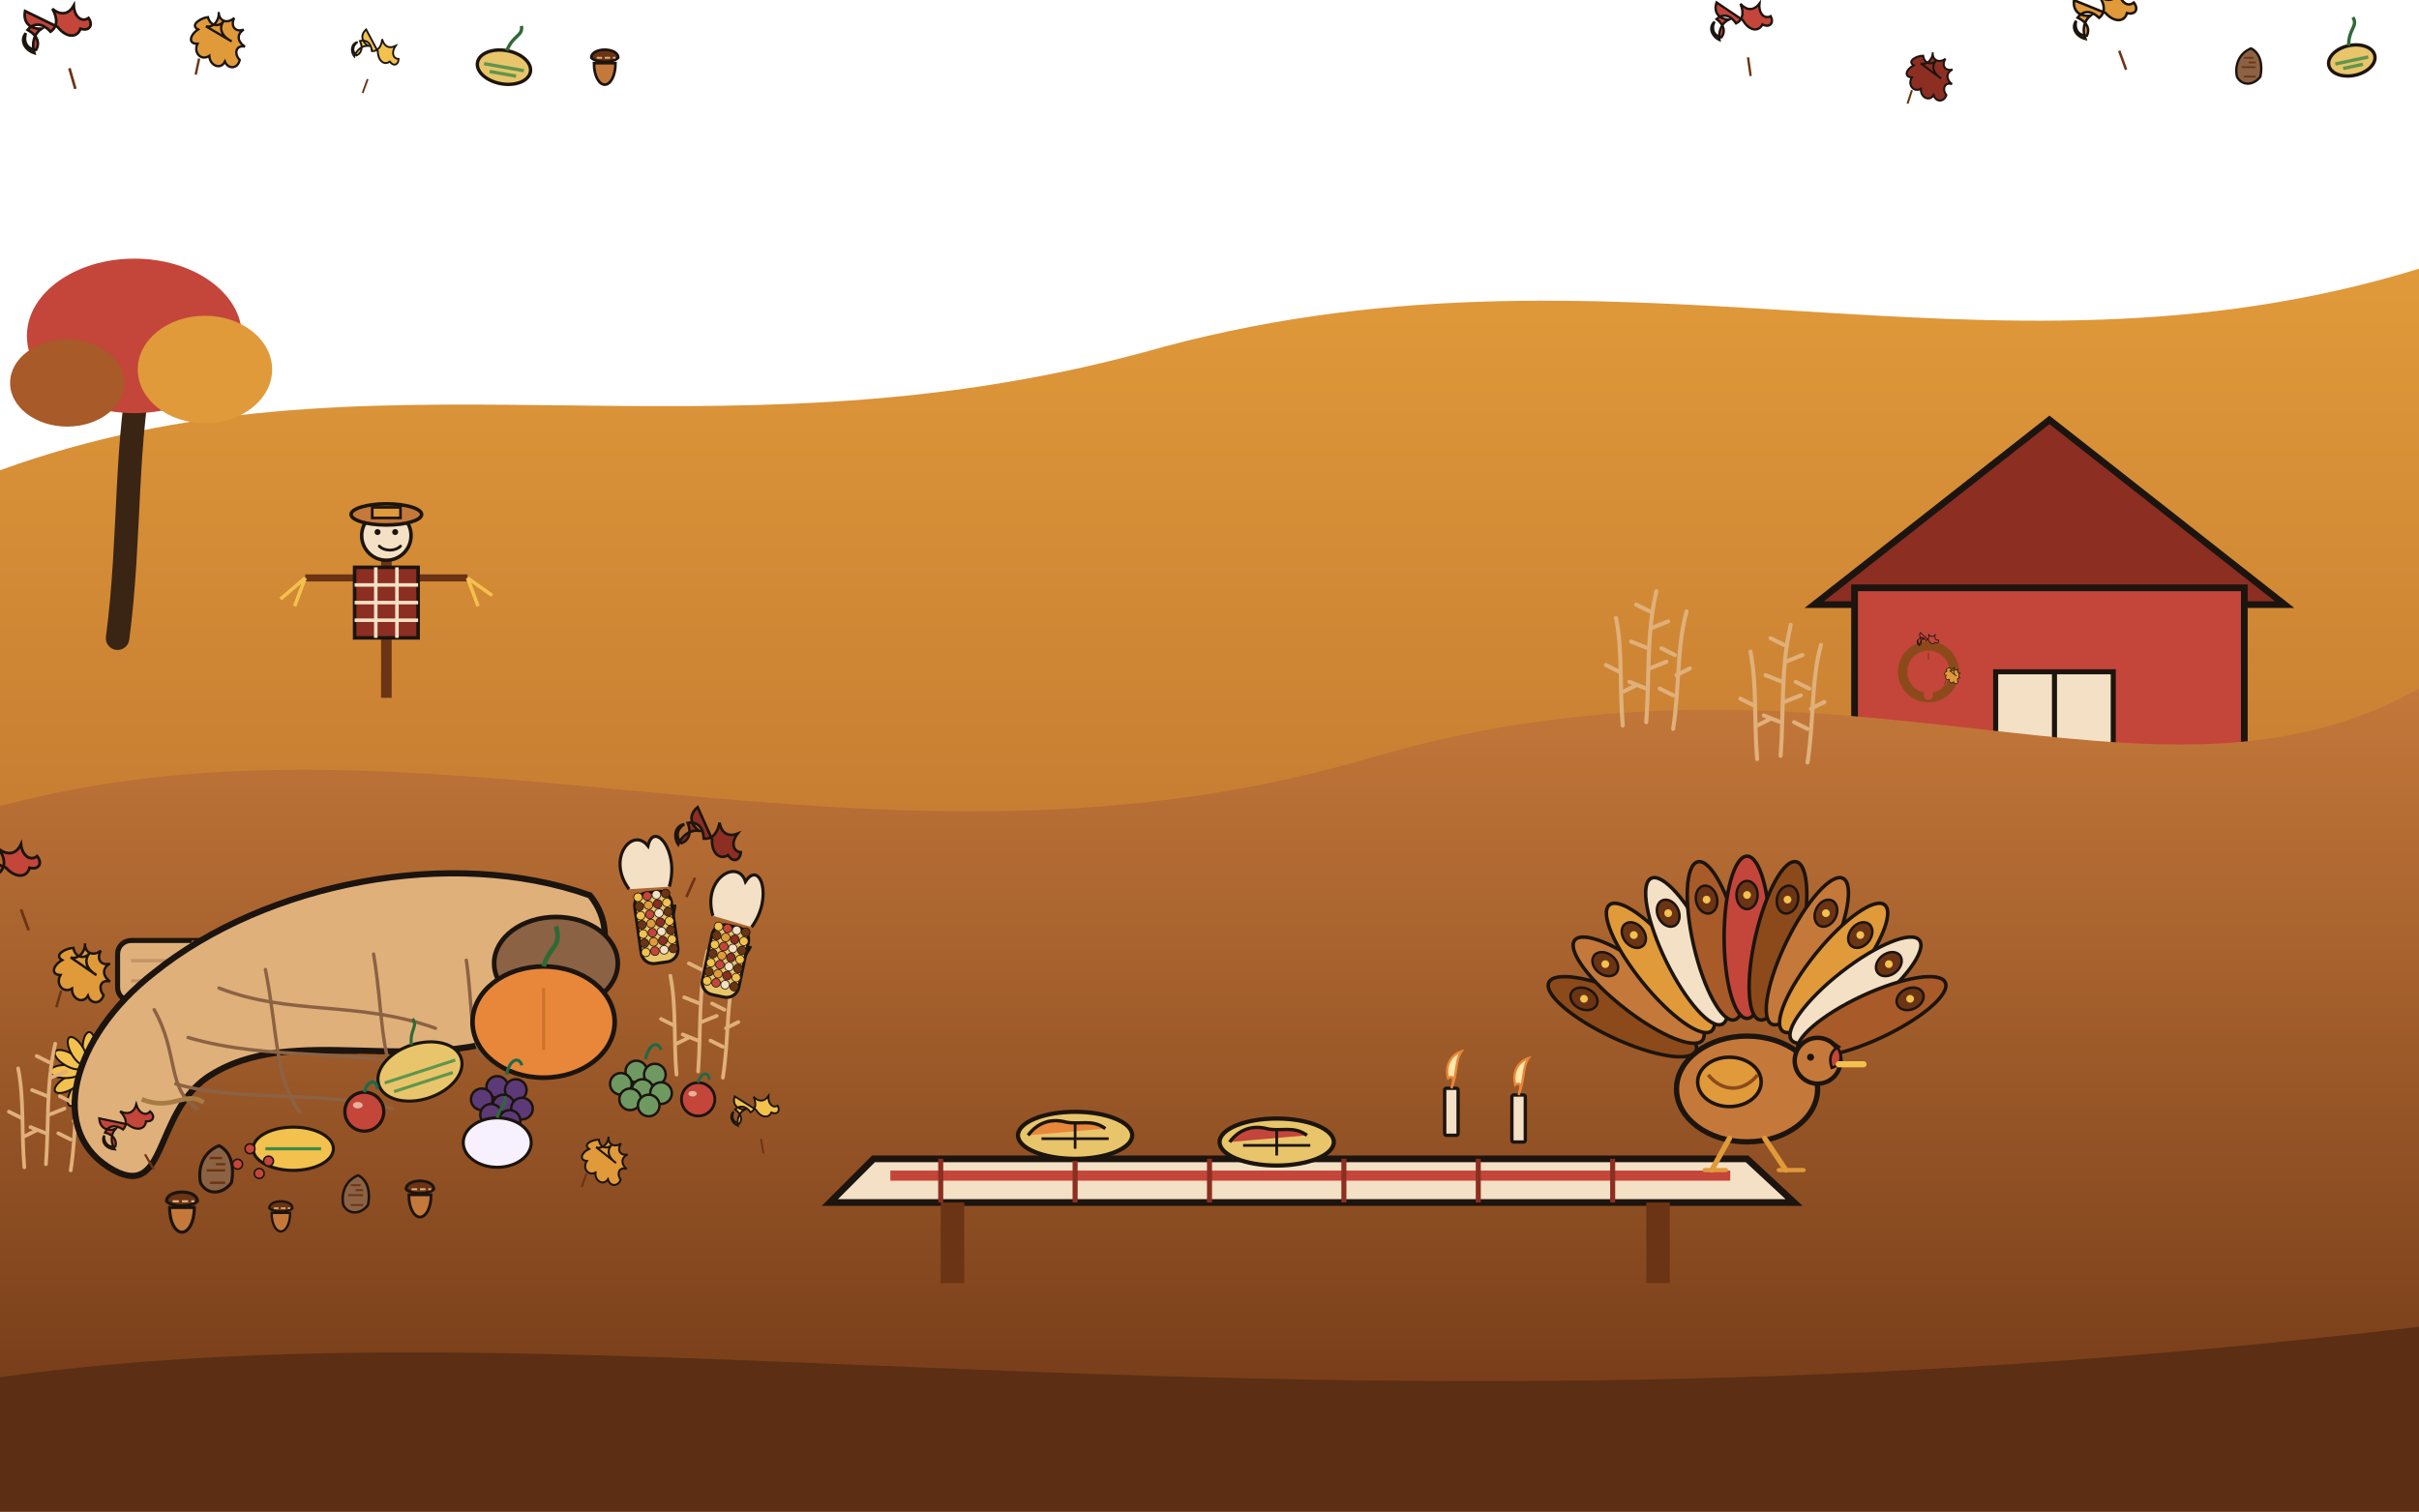
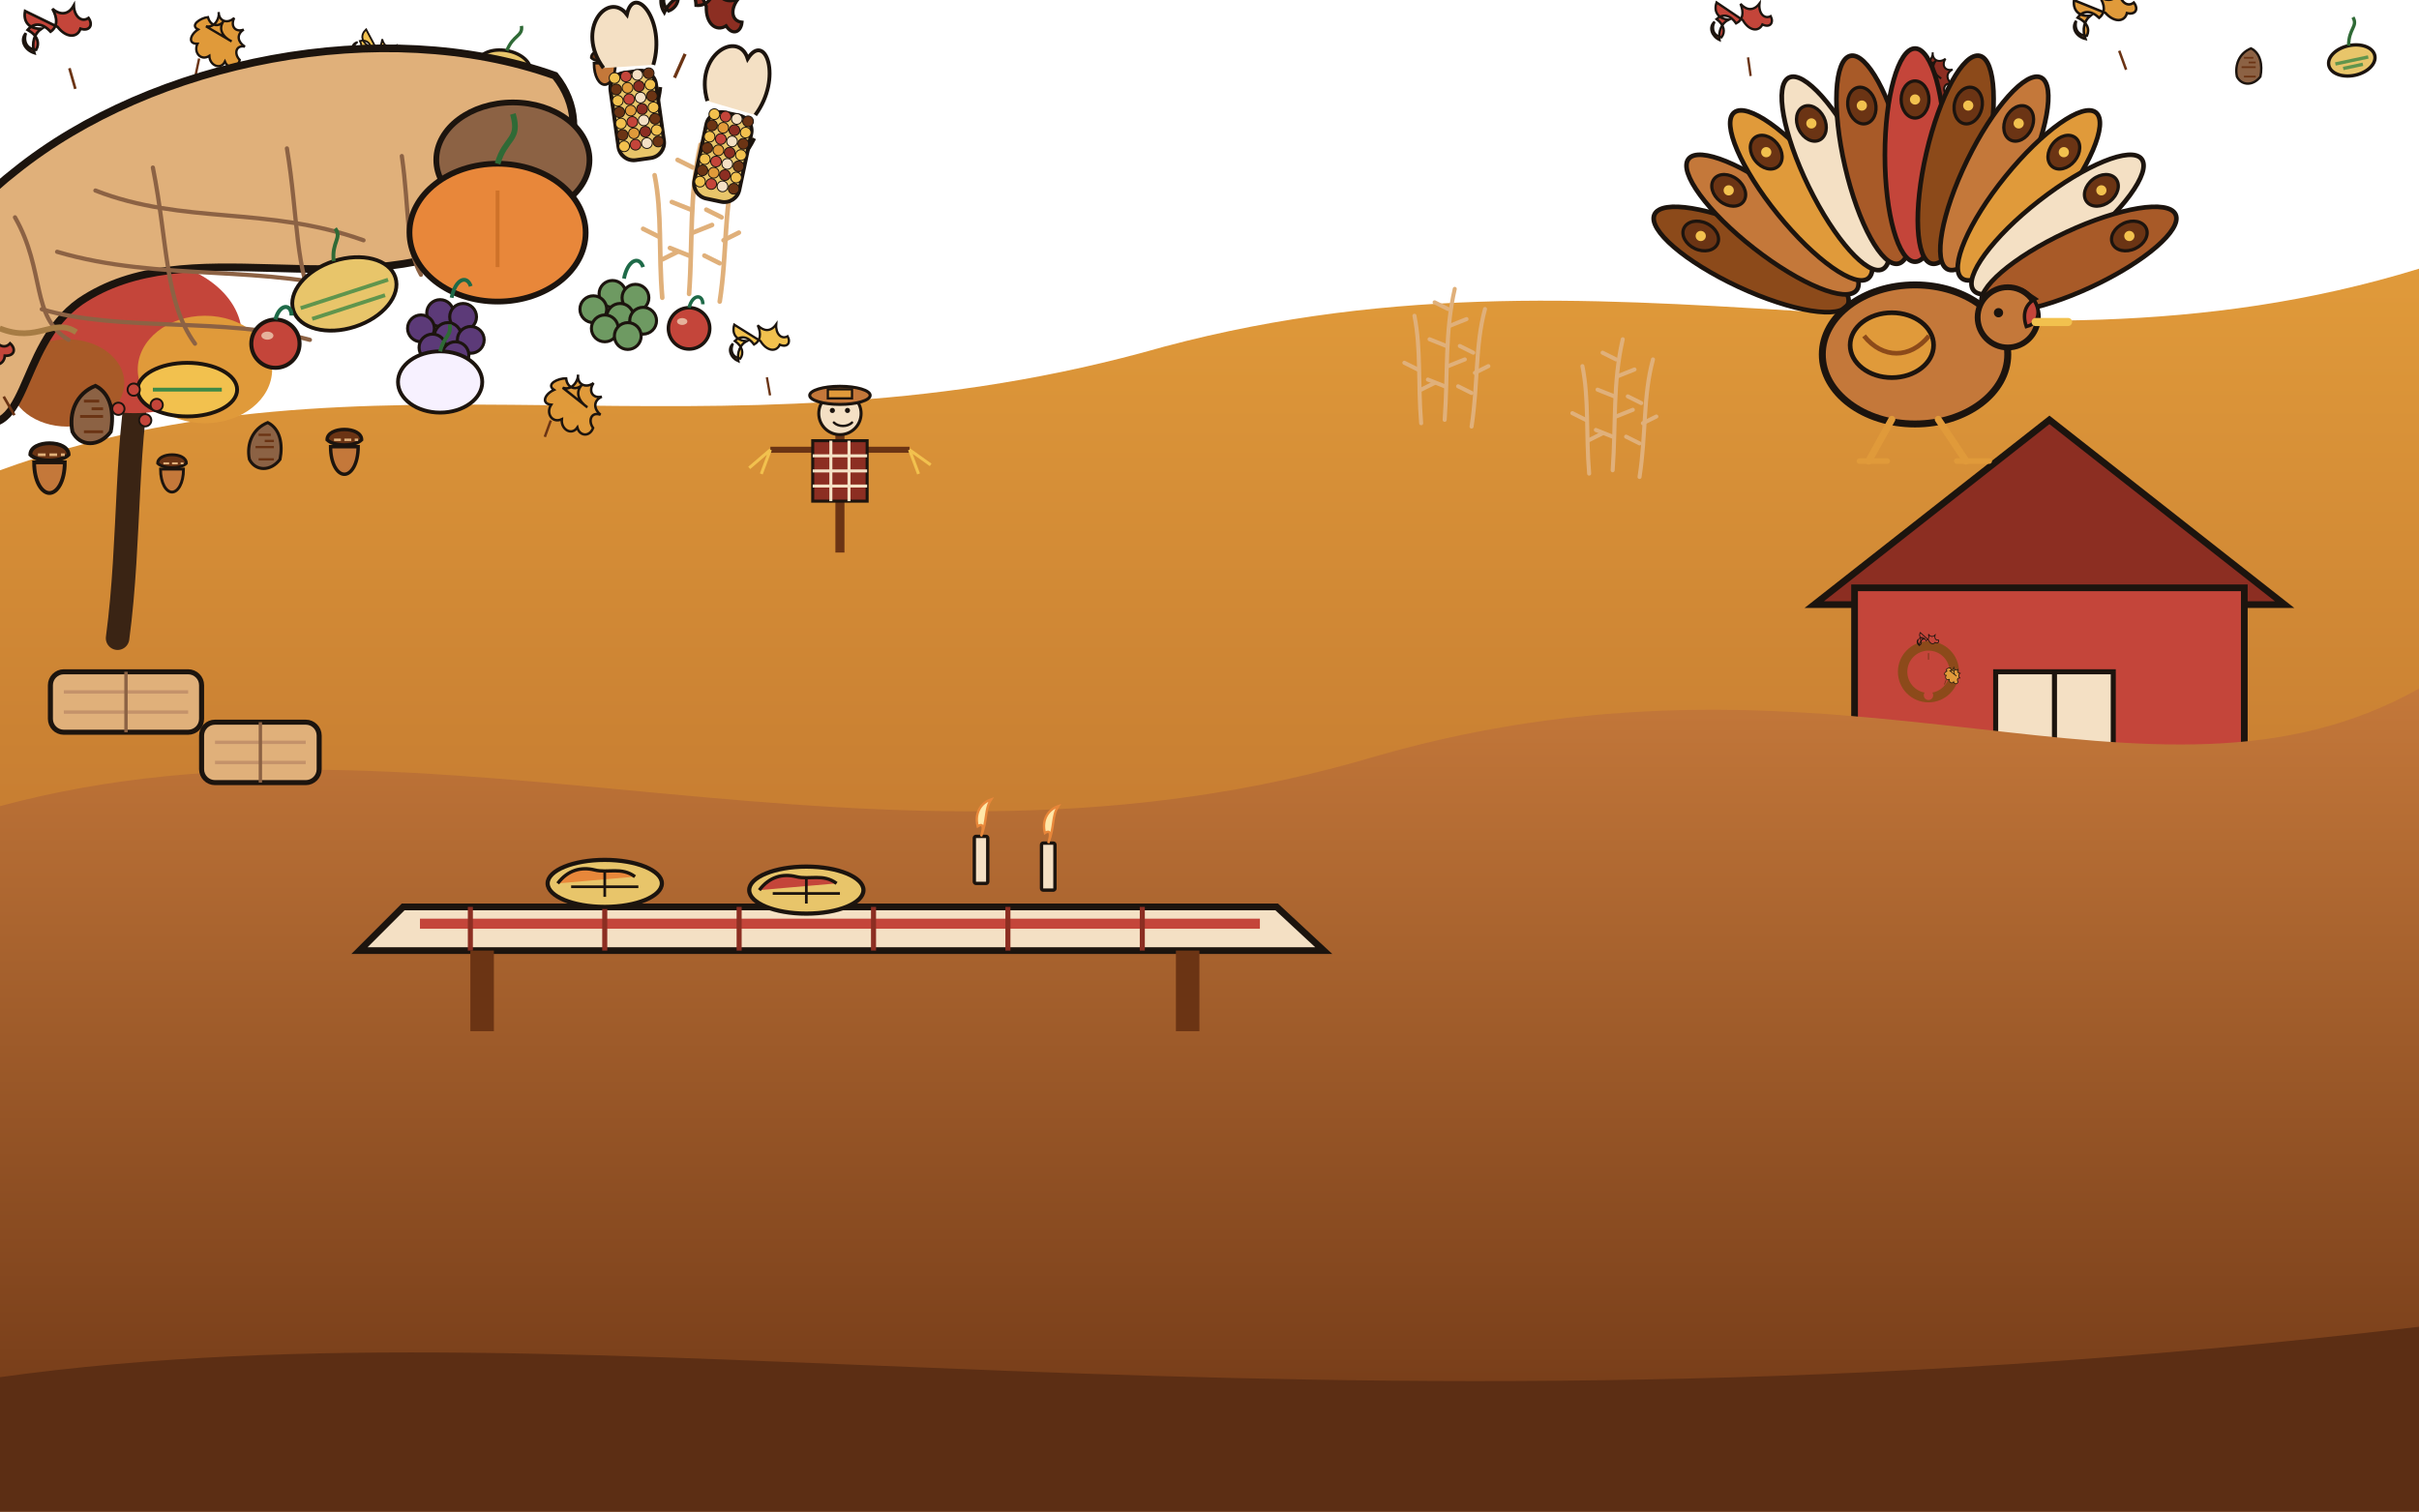
- <svg xmlns="http://www.w3.org/2000/svg" viewBox="0 0 1440 900" fill="none" id="scene-site">
+ <svg xmlns="http://www.w3.org/2000/svg" width="1440" height="900" viewBox="0 0 1440 900" fill="none" id="scene-site">
  <style>
  .wheat-sway { transform-box: fill-box; transform-origin: 50% 100%; animation: wheat-wind 3.6s ease-in-out infinite; }
  .wheat-sway.b { animation-duration: 4.4s; animation-delay: -1.3s; }
  .wheat-sway.c { animation-duration: 3.1s; animation-delay: -0.6s; }
  .leaf-breeze { transform-box: fill-box; transform-origin: center; animation: leaf-breeze 4.2s ease-in-out infinite; }
  @keyframes wheat-wind { 0%, 100% { transform: rotate(-3deg); } 50% { transform: rotate(4deg); } }
  @keyframes leaf-breeze { 0%, 100% { transform: rotate(-7deg); } 50% { transform: rotate(9deg); } }
  @media (prefers-reduced-motion: reduce) {
    .wheat-sway, .leaf-breeze { animation: none; }
  }
</style>
  <defs>
    <linearGradient id="back" x1="0" y1="0" x2="0" y2="1">
      <stop offset="0" stop-color="#E09A3A" />
      <stop offset="1" stop-color="#A85A28" />
    </linearGradient>
    <linearGradient id="mid" x1="0" y1="0" x2="0" y2="1">
      <stop offset="0" stop-color="#C4783A" />
      <stop offset="1" stop-color="#6B3414" />
    </linearGradient>
  </defs>
  <g id="harvest-border">
    <g class="leaf-breeze" transform="translate(40 36) rotate(-16) scale(0.8)">
      <path fill="#C4453A" stroke="#1C140E" stroke-width="2" d="M0-26c4 10 12 12 16 6 6 4 10 0 8-6-6 2-10-4-8-12-6 6-12 4-16-2 2 8 0 14-6 16-4-8-10-10-16-6 6 6 6 12 2 16-6-2-8-8-4-14-6 4-4 12 2 16 0-8 4-14 10-16-8-2-12-8-8-16z" />
      <path d="M0 6v16" stroke="#6B3414" stroke-width="2" />
    </g>
    <g class="leaf-breeze" transform="translate(120 28) rotate(12) scale(0.7)" style="animation-delay:-1.4s">
      <path fill="#E09A3A" stroke="#1C140E" stroke-width="2" d="M0-18c8 0 10-10 8-14 2 8 10 8 14 2-2 8 4 12 10 8-6 6-2 12 4 14-8 0-8 8-2 12 0 8-8 10-12 4-2 8-12 6-14-2-6 6-14 0-12-8-8 2-8-6-2-12-8-2 0-10 6-12 4 8 12 6 14 0-4 8 2 14 10 16z" />
      <path d="M0 10v14" stroke="#6B3414" stroke-width="2" />
    </g>
    <g class="leaf-breeze" transform="translate(220 44) rotate(20) scale(0.55)">
      <path fill="#F2C14E" stroke="#1C140E" stroke-width="2" d="M0-26c4 10 12 12 16 6 6 4 10 0 8-6-6 2-10-4-8-12-6 6-12 4-16-2 2 8 0 14-6 16-4-8-10-10-16-6 6 6 6 12 2 16-6-2-8-8-4-14-6 4-4 12 2 16 0-8 4-14 10-16-8-2-12-8-8-16z" />
      <path d="M0 6v16" stroke="#6B3414" stroke-width="2" />
    </g>
    <g transform="translate(300 40) rotate(10)">
      <ellipse rx="16" ry="10" fill="#E8C56A" stroke="#1C140E" stroke-width="2" />
      <path d="M0 -10c2-10 8-10 6-16" stroke="#2F6A36" stroke-width="2" />
      <path d="M-12 0h24M-8 4h16" stroke="#3E8A46" stroke-width="2" opacity="0.8" />
    </g>
    <g transform="translate(360 36) scale(0.8)">
      <path d="M-8 2h16c0 10-4 16-8 16s-8-6-8-16z" fill="#C4783A" stroke="#1C140E" stroke-width="2" />
      <path d="M-10-2c0-8 20-8 20 0-4 4-16 4-20 0z" fill="#6B3414" stroke="#1C140E" stroke-width="2" />
      <path d="M-6-2h4M0-2h4M6-2h2" stroke="#E0B07A" stroke-width="1.4" />
    </g>
    <g class="leaf-breeze" transform="translate(1040 30) rotate(-8) scale(0.7)">
      <path fill="#C4453A" stroke="#1C140E" stroke-width="2" d="M0-26c4 10 12 12 16 6 6 4 10 0 8-6-6 2-10-4-8-12-6 6-12 4-16-2 2 8 0 14-6 16-4-8-10-10-16-6 6 6 6 12 2 16-6-2-8-8-4-14-6 4-4 12 2 16 0-8 4-14 10-16-8-2-12-8-8-16z" />
      <path d="M0 6v16" stroke="#6B3414" stroke-width="2" />
    </g>
    <g class="leaf-breeze" transform="translate(1140 48) rotate(18) scale(0.6)" style="animation-delay:-1.4s">
      <path fill="#8C2E22" stroke="#1C140E" stroke-width="2" d="M0-18c8 0 10-10 8-14 2 8 10 8 14 2-2 8 4 12 10 8-6 6-2 12 4 14-8 0-8 8-2 12 0 8-8 10-12 4-2 8-12 6-14-2-6 6-14 0-12-8-8 2-8-6-2-12-8-2 0-10 6-12 4 8 12 6 14 0-4 8 2 14 10 16z" />
      <path d="M0 10v14" stroke="#6B3414" stroke-width="2" />
    </g>
    <g class="leaf-breeze" transform="translate(1260 26) rotate(-20) scale(0.75)">
      <path fill="#E09A3A" stroke="#1C140E" stroke-width="2" d="M0-26c4 10 12 12 16 6 6 4 10 0 8-6-6 2-10-4-8-12-6 6-12 4-16-2 2 8 0 14-6 16-4-8-10-10-16-6 6 6 6 12 2 16-6-2-8-8-4-14-6 4-4 12 2 16 0-8 4-14 10-16-8-2-12-8-8-16z" />
      <path d="M0 6v16" stroke="#6B3414" stroke-width="2" />
    </g>
    <g transform="translate(1340 40) scale(0.7)">
      <path d="M0-16c8 4 10 14 8 24-6 8-16 8-20 0-2-10 2-20 12-24z" fill="#8C6244" stroke="#1C140E" stroke-width="2" />
      <path d="M-6-8h8M-8 0h12M-6 8h10M-2-4h6" stroke="#6B3414" stroke-width="1.5" />
    </g>
    <g transform="translate(1400 36) rotate(-12)">
      <ellipse rx="14" ry="9" fill="#E8C56A" stroke="#1C140E" stroke-width="2" />
      <path d="M0 -9c2-10 8-10 6-16" stroke="#2F6A36" stroke-width="2" />
      <path d="M-10 0h20M-6 3.6h12" stroke="#3E8A46" stroke-width="2" opacity="0.8" />
    </g>
    <g class="leaf-breeze" transform="translate(24 820) rotate(30) scale(0.7)">
      <path fill="#C4453A" stroke="#1C140E" stroke-width="2" d="M0-26c4 10 12 12 16 6 6 4 10 0 8-6-6 2-10-4-8-12-6 6-12 4-16-2 2 8 0 14-6 16-4-8-10-10-16-6 6 6 6 12 2 16-6-2-8-8-4-14-6 4-4 12 2 16 0-8 4-14 10-16-8-2-12-8-8-16z" />
      <path d="M0 6v16" stroke="#6B3414" stroke-width="2" />
    </g>
    <g class="leaf-breeze" transform="translate(1380 840) rotate(-16) scale(0.65)" style="animation-delay:-1.4s">
      <path fill="#E09A3A" stroke="#1C140E" stroke-width="2" d="M0-18c8 0 10-10 8-14 2 8 10 8 14 2-2 8 4 12 10 8-6 6-2 12 4 14-8 0-8 8-2 12 0 8-8 10-12 4-2 8-12 6-14-2-6 6-14 0-12-8-8 2-8-6-2-12-8-2 0-10 6-12 4 8 12 6 14 0-4 8 2 14 10 16z" />
      <path d="M0 10v14" stroke="#6B3414" stroke-width="2" />
    </g>
    <g transform="translate(80 860) rotate(8)">
      <ellipse rx="18" ry="11" fill="#E8C56A" stroke="#1C140E" stroke-width="2" />
      <path d="M0 -11c2-10 8-10 6-16" stroke="#2F6A36" stroke-width="2" />
      <path d="M-14 0h28M-10 4.4h20" stroke="#3E8A46" stroke-width="2" opacity="0.8" />
    </g>
    <g transform="translate(1320 860) scale(0.9)">
      <path d="M-8 2h16c0 10-4 16-8 16s-8-6-8-16z" fill="#C4783A" stroke="#1C140E" stroke-width="2" />
      <path d="M-10-2c0-8 20-8 20 0-4 4-16 4-20 0z" fill="#6B3414" stroke="#1C140E" stroke-width="2" />
      <path d="M-6-2h4M0-2h4M6-2h2" stroke="#E0B07A" stroke-width="1.4" />
    </g>
  </g>
  <path d="M0 280C220 200 420 280 680 210C960 130 1180 240 1440 160V900H0Z" fill="url(#back)" />
  <g id="autumn-tree" transform="translate(70 220)">
    <path d="M0 160c8-60 4-120 16-170" stroke="#3A2414" stroke-width="14" stroke-linecap="round" />
    <ellipse cx="10" cy="-20" rx="64" ry="46" fill="#C4453A" />
    <ellipse cx="52" cy="0" rx="40" ry="32" fill="#E09A3A" />
    <ellipse cx="-30" cy="8" rx="34" ry="26" fill="#A85A28" />
  </g>
  <g id="barn">
    <path d="M1080 360L1220 250L1360 360Z" fill="#8C2E22" stroke="#1C140E" stroke-width="4" />
    <rect x="1104" y="350" width="232" height="140" fill="#C4453A" stroke="#1C140E" stroke-width="4" />
    <rect x="1188" y="400" width="70" height="90" fill="#F4E0C4" stroke="#1C140E" stroke-width="3" />
    <path d="M1223 400v90M1188 445h70" stroke="#1C140E" stroke-width="3" />
    <g id="wreath" transform="translate(1148 400) scale(0.7)">
      <circle r="22" fill="none" stroke="#8C4A1A" stroke-width="8" />
      <g class="leaf-breeze" transform="translate(0 -18) rotate(0) scale(0.35)">
        <path fill="#C4453A" stroke="#1C140E" stroke-width="2" d="M0-26c4 10 12 12 16 6 6 4 10 0 8-6-6 2-10-4-8-12-6 6-12 4-16-2 2 8 0 14-6 16-4-8-10-10-16-6 6 6 6 12 2 16-6-2-8-8-4-14-6 4-4 12 2 16 0-8 4-14 10-16-8-2-12-8-8-16z" />
        <path d="M0 6v16" stroke="#6B3414" stroke-width="2" />
      </g>
      <g class="leaf-breeze" transform="translate(16 4) rotate(20) scale(0.3)" style="animation-delay:-1.4s">
        <path fill="#E09A3A" stroke="#1C140E" stroke-width="2" d="M0-18c8 0 10-10 8-14 2 8 10 8 14 2-2 8 4 12 10 8-6 6-2 12 4 14-8 0-8 8-2 12 0 8-8 10-12 4-2 8-12 6-14-2-6 6-14 0-12-8-8 2-8-6-2-12-8-2 0-10 6-12 4 8 12 6 14 0-4 8 2 14 10 16z" />
        <path d="M0 10v14" stroke="#6B3414" stroke-width="2" />
      </g>
      <circle cy="20" r="4" fill="#C4453A" />
    </g>
  </g>
  <path d="M0 480C260 410 520 540 820 450C1100 370 1280 500 1440 410V900H0Z" fill="url(#mid)" />
-   <g id="scarecrow" transform="translate(230 300) scale(1.05)">
+   <g id="scarecrow" transform="translate(500 230) scale(0.9)">
    <rect x="-3" y="24" width="6" height="86" fill="#6B3414" />
    <path d="M-46 42h92" stroke="#6B3414" stroke-width="4" />
    <path d="M-46 42l-14 12M-46 42l-6 16M46 42l14 10M46 42l6 16" stroke="#F2C14E" stroke-width="2" />
    <rect x="-18" y="36" width="36" height="40" fill="#8C2E22" stroke="#1C140E" stroke-width="2" />
    <path d="M-18 46h36M-18 56h36M-18 66h36M-6 36v40M6 36v40" stroke="#F4E0C4" stroke-width="2" />
    <circle cy="18" r="14" fill="#F4E0C4" stroke="#1C140E" stroke-width="2" />
    <circle cx="-5" cy="16" r="1.7" fill="#1C140E" />
    <circle cx="5" cy="16" r="1.7" fill="#1C140E" />
    <path d="M-4 24c3 3 9 3 12 0" stroke="#1C140E" stroke-width="1.6" stroke-linecap="round" />
    <ellipse cy="6" rx="20" ry="6" fill="#C4783A" stroke="#1C140E" stroke-width="2" />
    <path d="M-8 2h16v6h-16z" fill="#E09A3A" stroke="#1C140E" stroke-width="1.5" />
  </g>
  <g id="hay">
-     <rect x="70" y="560" width="90" height="36" rx="8" fill="#E0B07A" stroke="#1C140E" stroke-width="3" />
-     <path d="M78 572h74M78 584h74" stroke="#C4926A" stroke-width="2" />
-     <path d="M115 560v36" stroke="#8C6244" stroke-width="2" />
+     <rect x="30" y="400" width="90" height="36" rx="8" fill="#E0B07A" stroke="#1C140E" stroke-width="3" />
+     <path d="M38 412h74M38 424h74" stroke="#C4926A" stroke-width="2" />
+     <path d="M75 400v36" stroke="#8C6244" stroke-width="2" />
  </g>
  <g id="hay">
-     <rect x="150" y="590" width="70" height="36" rx="8" fill="#E0B07A" stroke="#1C140E" stroke-width="3" />
-     <path d="M158 602h54M158 614h54" stroke="#C4926A" stroke-width="2" />
-     <path d="M185 590v36" stroke="#8C6244" stroke-width="2" />
-   </g>
-   <g id="wheat" transform="translate(980 430)">
+     <rect x="120" y="430" width="70" height="36" rx="8" fill="#E0B07A" stroke="#1C140E" stroke-width="3" />
+     <path d="M128 442h54M128 454h54" stroke="#C4926A" stroke-width="2" />
+     <path d="M155 430v36" stroke="#8C6244" stroke-width="2" />
+   </g>
+   <g id="wheat" transform="translate(860 250)">
    <g class="wheat-sway " stroke="#E0B07A" stroke-width="2.4" stroke-linecap="round" fill="none">
      <path d="M0 0c2-28 0-52 6-78" />
      <path d="M0-20l-10-4M2-32l10-4M1-44l-10-4M3-56l10-4M2-66l-8-4" />
      <path d="M16 4c4-26 2-48 8-70" />
      <path d="M16-16l-8-4M18-28l8-4M17-40l-8-4" />
      <path d="M-14 2c-2-24 0-44-4-64" />
      <path d="M-14-18l8-4M-16-30l-8-4" />
    </g>
  </g>
-   <g id="wheat" transform="translate(1060 450)">
+   <g id="wheat" transform="translate(960 280)">
    <g class="wheat-sway c" stroke="#E0B07A" stroke-width="2.4" stroke-linecap="round" fill="none">
      <path d="M0 0c2-28 0-52 6-78" />
      <path d="M0-20l-10-4M2-32l10-4M1-44l-10-4M3-56l10-4M2-66l-8-4" />
      <path d="M16 4c4-26 2-48 8-70" />
      <path d="M16-16l-8-4M18-28l8-4M17-40l-8-4" />
      <path d="M-14 2c-2-24 0-44-4-64" />
      <path d="M-14-18l8-4M-16-30l-8-4" />
    </g>
  </g>
-   <g id="cornucopia" transform="translate(20 500) scale(0.92)">
+   <g id="cornucopia" transform="translate(-80 4) scale(1.14)">
    <g class="leaf-breeze" transform="translate(-10 40) rotate(-20) scale(0.9)">
      <path fill="#C4453A" stroke="#1C140E" stroke-width="2" d="M0-26c4 10 12 12 16 6 6 4 10 0 8-6-6 2-10-4-8-12-6 6-12 4-16-2 2 8 0 14-6 16-4-8-10-10-16-6 6 6 6 12 2 16-6-2-8-8-4-14-6 4-4 12 2 16 0-8 4-14 10-16-8-2-12-8-8-16z" />
      <path d="M0 6v16" stroke="#6B3414" stroke-width="2" />
    </g>
    <g class="leaf-breeze" transform="translate(20 90) rotate(16) scale(0.8)" style="animation-delay:-1.4s">
      <path fill="#E09A3A" stroke="#1C140E" stroke-width="2" d="M0-18c8 0 10-10 8-14 2 8 10 8 14 2-2 8 4 12 10 8-6 6-2 12 4 14-8 0-8 8-2 12 0 8-8 10-12 4-2 8-12 6-14-2-6 6-14 0-12-8-8 2-8-6-2-12-8-2 0-10 6-12 4 8 12 6 14 0-4 8 2 14 10 16z" />
      <path d="M0 10v14" stroke="#6B3414" stroke-width="2" />
    </g>
    <g class="leaf-breeze" transform="translate(430 20) rotate(24) scale(0.85)">
      <path fill="#8C2E22" stroke="#1C140E" stroke-width="2" d="M0-26c4 10 12 12 16 6 6 4 10 0 8-6-6 2-10-4-8-12-6 6-12 4-16-2 2 8 0 14-6 16-4-8-10-10-16-6 6 6 6 12 2 16-6-2-8-8-4-14-6 4-4 12 2 16 0-8 4-14 10-16-8-2-12-8-8-16z" />
      <path d="M0 6v16" stroke="#6B3414" stroke-width="2" />
    </g>
    <g id="sunflower" transform="translate(36 150) scale(0.85)">
      <ellipse cx="0" cy="-18" rx="5" ry="12" fill="#F2C14E" stroke="#1C140E" stroke-width="1.5" transform="rotate(0)" />
      <ellipse cx="0" cy="-18" rx="5" ry="12" fill="#F2C14E" stroke="#1C140E" stroke-width="1.5" transform="rotate(30)" />
      <ellipse cx="0" cy="-18" rx="5" ry="12" fill="#F2C14E" stroke="#1C140E" stroke-width="1.5" transform="rotate(60)" />
      <ellipse cx="0" cy="-18" rx="5" ry="12" fill="#F2C14E" stroke="#1C140E" stroke-width="1.5" transform="rotate(90)" />
      <ellipse cx="0" cy="-18" rx="5" ry="12" fill="#F2C14E" stroke="#1C140E" stroke-width="1.5" transform="rotate(120)" />
      <ellipse cx="0" cy="-18" rx="5" ry="12" fill="#F2C14E" stroke="#1C140E" stroke-width="1.5" transform="rotate(150)" />
      <ellipse cx="0" cy="-18" rx="5" ry="12" fill="#F2C14E" stroke="#1C140E" stroke-width="1.5" transform="rotate(180)" />
      <ellipse cx="0" cy="-18" rx="5" ry="12" fill="#F2C14E" stroke="#1C140E" stroke-width="1.5" transform="rotate(210)" />
      <ellipse cx="0" cy="-18" rx="5" ry="12" fill="#F2C14E" stroke="#1C140E" stroke-width="1.5" transform="rotate(240)" />
      <ellipse cx="0" cy="-18" rx="5" ry="12" fill="#F2C14E" stroke="#1C140E" stroke-width="1.5" transform="rotate(270)" />
      <ellipse cx="0" cy="-18" rx="5" ry="12" fill="#F2C14E" stroke="#1C140E" stroke-width="1.5" transform="rotate(300)" />
      <ellipse cx="0" cy="-18" rx="5" ry="12" fill="#F2C14E" stroke="#1C140E" stroke-width="1.5" transform="rotate(330)" />
      <circle r="8" fill="#6B3414" stroke="#1C140E" stroke-width="2" />
      <path d="M0 8v28" stroke="#2F6A36" stroke-width="3" />
    </g>
    <g id="wheat" transform="translate(8 210)">
      <g class="wheat-sway " stroke="#E0B07A" stroke-width="2.4" stroke-linecap="round" fill="none">
        <path d="M0 0c2-28 0-52 6-78" />
        <path d="M0-20l-10-4M2-32l10-4M1-44l-10-4M3-56l10-4M2-66l-8-4" />
        <path d="M16 4c4-26 2-48 8-70" />
        <path d="M16-16l-8-4M18-28l8-4M17-40l-8-4" />
        <path d="M-14 2c-2-24 0-44-4-64" />
        <path d="M-14-18l8-4M-16-30l-8-4" />
      </g>
    </g>
    <g id="wheat-right" transform="translate(430 150)">
      <g class="wheat-sway b" stroke="#E0B07A" stroke-width="2.4" stroke-linecap="round" fill="none">
        <path d="M0 0c2-28 0-52 6-78" />
        <path d="M0-20l-10-4M2-32l10-4M1-44l-10-4M3-56l10-4M2-66l-8-4" />
        <path d="M16 4c4-26 2-48 8-70" />
        <path d="M16-16l-8-4M18-28l8-4M17-40l-8-4" />
        <path d="M-14 2c-2-24 0-44-4-64" />
        <path d="M-14-18l8-4M-16-30l-8-4" />
      </g>
    </g>
    <path d="M360 36C270 4 150 28 78 86 24 128 8 190 52 214 86 232 78 178 112 154 168 116 250 156 322 122 360 104 384 66 360 36Z" fill="#E0B07A" stroke="#1C140E" stroke-width="4" />
    <ellipse cx="338" cy="80" rx="40" ry="30" fill="#8C6244" stroke="#1C140E" stroke-width="3" />
    <g fill="none" stroke="#8C6244" stroke-width="2.2" stroke-linecap="round">
      <path d="M120 96c46 18 90 8 140 26" />
      <path d="M100 128c54 16 110 6 160 22" />
      <path d="M92 158c40 12 96 4 140 16" />
      <path d="M78 110c16 28 8 52 28 64" />
      <path d="M150 84c8 40 6 70 22 92" />
      <path d="M220 74c6 36 4 64 16 86" />
      <path d="M280 78c4 28 2 48 10 62" />
    </g>
    <path d="M70 168c20 8 28-6 40 2" stroke="#A67C44" stroke-width="3" fill="none" />
    <g transform="translate(250 150) rotate(-18)">
      <ellipse rx="28" ry="18" fill="#E8C56A" stroke="#1C140E" stroke-width="2" />
      <path d="M0 -18c2-10 8-10 6-16" stroke="#2F6A36" stroke-width="2" />
      <path d="M-24 0h48M-20 7.2h40" stroke="#3E8A46" stroke-width="2" opacity="0.8" />
    </g>
    <g transform="translate(400 36) rotate(-8)">
      <path d="M-14-6C-26-28-6-46 2-32 8-48 22-26 12-4" fill="#F4E0C4" stroke="#1C140E" stroke-width="2" />
      <path d="M-6 0C-18 24 6 40 14 8" fill="#E7D2A8" stroke="#1C140E" stroke-width="2" />
      <rect x="-12" y="-2" width="24" height="46" rx="8" fill="#E8C56A" stroke="#1C140E" stroke-width="2" />
      <circle cx="-9" cy="0" r="2.8" fill="#F2C14E" stroke="#1C140E" stroke-width="0.5" />
      <circle cx="-3" cy="0" r="2.8" fill="#C4453A" stroke="#1C140E" stroke-width="0.5" />
      <circle cx="3" cy="0" r="2.8" fill="#F4E0C4" stroke="#1C140E" stroke-width="0.5" />
      <circle cx="9" cy="0" r="2.8" fill="#6B3414" stroke="#1C140E" stroke-width="0.5" />
      <circle cx="-9" cy="6" r="2.8" fill="#6B3414" stroke="#1C140E" stroke-width="0.5" />
      <circle cx="-3" cy="6" r="2.8" fill="#E09A3A" stroke="#1C140E" stroke-width="0.5" />
      <circle cx="3" cy="6" r="2.8" fill="#8C2E22" stroke="#1C140E" stroke-width="0.5" />
      <circle cx="9" cy="6" r="2.8" fill="#F2C14E" stroke="#1C140E" stroke-width="0.5" />
      <circle cx="-9" cy="12" r="2.8" fill="#F2C14E" stroke="#1C140E" stroke-width="0.5" />
      <circle cx="-3" cy="12" r="2.8" fill="#C4453A" stroke="#1C140E" stroke-width="0.5" />
      <circle cx="3" cy="12" r="2.8" fill="#F4E0C4" stroke="#1C140E" stroke-width="0.5" />
      <circle cx="9" cy="12" r="2.8" fill="#6B3414" stroke="#1C140E" stroke-width="0.5" />
      <circle cx="-9" cy="18" r="2.8" fill="#6B3414" stroke="#1C140E" stroke-width="0.5" />
      <circle cx="-3" cy="18" r="2.8" fill="#E09A3A" stroke="#1C140E" stroke-width="0.5" />
      <circle cx="3" cy="18" r="2.8" fill="#8C2E22" stroke="#1C140E" stroke-width="0.5" />
      <circle cx="9" cy="18" r="2.8" fill="#F2C14E" stroke="#1C140E" stroke-width="0.5" />
      <circle cx="-9" cy="24" r="2.8" fill="#F2C14E" stroke="#1C140E" stroke-width="0.5" />
      <circle cx="-3" cy="24" r="2.8" fill="#C4453A" stroke="#1C140E" stroke-width="0.5" />
      <circle cx="3" cy="24" r="2.8" fill="#F4E0C4" stroke="#1C140E" stroke-width="0.5" />
      <circle cx="9" cy="24" r="2.8" fill="#6B3414" stroke="#1C140E" stroke-width="0.5" />
      <circle cx="-9" cy="30" r="2.8" fill="#6B3414" stroke="#1C140E" stroke-width="0.5" />
      <circle cx="-3" cy="30" r="2.8" fill="#E09A3A" stroke="#1C140E" stroke-width="0.5" />
      <circle cx="3" cy="30" r="2.8" fill="#8C2E22" stroke="#1C140E" stroke-width="0.5" />
      <circle cx="9" cy="30" r="2.8" fill="#F2C14E" stroke="#1C140E" stroke-width="0.5" />
      <circle cx="-9" cy="36" r="2.8" fill="#F2C14E" stroke="#1C140E" stroke-width="0.5" />
      <circle cx="-3" cy="36" r="2.8" fill="#C4453A" stroke="#1C140E" stroke-width="0.5" />
      <circle cx="3" cy="36" r="2.8" fill="#F4E0C4" stroke="#1C140E" stroke-width="0.5" />
      <circle cx="9" cy="36" r="2.8" fill="#6B3414" stroke="#1C140E" stroke-width="0.5" />
    </g>
    <g transform="translate(452 58) rotate(12)">
      <path d="M-14-6C-26-28-6-46 2-32 8-48 22-26 12-4" fill="#F4E0C4" stroke="#1C140E" stroke-width="2" />
      <path d="M-6 0C-18 24 6 40 14 8" fill="#E7D2A8" stroke="#1C140E" stroke-width="2" />
      <rect x="-12" y="-2" width="24" height="46" rx="8" fill="#E8C56A" stroke="#1C140E" stroke-width="2" />
      <circle cx="-9" cy="0" r="2.8" fill="#F2C14E" stroke="#1C140E" stroke-width="0.5" />
      <circle cx="-3" cy="0" r="2.8" fill="#C4453A" stroke="#1C140E" stroke-width="0.5" />
      <circle cx="3" cy="0" r="2.8" fill="#F4E0C4" stroke="#1C140E" stroke-width="0.5" />
      <circle cx="9" cy="0" r="2.8" fill="#6B3414" stroke="#1C140E" stroke-width="0.5" />
      <circle cx="-9" cy="6" r="2.8" fill="#6B3414" stroke="#1C140E" stroke-width="0.5" />
      <circle cx="-3" cy="6" r="2.8" fill="#E09A3A" stroke="#1C140E" stroke-width="0.5" />
      <circle cx="3" cy="6" r="2.8" fill="#8C2E22" stroke="#1C140E" stroke-width="0.5" />
      <circle cx="9" cy="6" r="2.8" fill="#F2C14E" stroke="#1C140E" stroke-width="0.5" />
      <circle cx="-9" cy="12" r="2.8" fill="#F2C14E" stroke="#1C140E" stroke-width="0.5" />
      <circle cx="-3" cy="12" r="2.8" fill="#C4453A" stroke="#1C140E" stroke-width="0.5" />
      <circle cx="3" cy="12" r="2.8" fill="#F4E0C4" stroke="#1C140E" stroke-width="0.5" />
      <circle cx="9" cy="12" r="2.8" fill="#6B3414" stroke="#1C140E" stroke-width="0.5" />
      <circle cx="-9" cy="18" r="2.8" fill="#6B3414" stroke="#1C140E" stroke-width="0.5" />
      <circle cx="-3" cy="18" r="2.8" fill="#E09A3A" stroke="#1C140E" stroke-width="0.5" />
      <circle cx="3" cy="18" r="2.8" fill="#8C2E22" stroke="#1C140E" stroke-width="0.5" />
      <circle cx="9" cy="18" r="2.8" fill="#F2C14E" stroke="#1C140E" stroke-width="0.5" />
      <circle cx="-9" cy="24" r="2.8" fill="#F2C14E" stroke="#1C140E" stroke-width="0.5" />
      <circle cx="-3" cy="24" r="2.8" fill="#C4453A" stroke="#1C140E" stroke-width="0.5" />
      <circle cx="3" cy="24" r="2.8" fill="#F4E0C4" stroke="#1C140E" stroke-width="0.5" />
      <circle cx="9" cy="24" r="2.8" fill="#6B3414" stroke="#1C140E" stroke-width="0.5" />
      <circle cx="-9" cy="30" r="2.8" fill="#6B3414" stroke="#1C140E" stroke-width="0.5" />
      <circle cx="-3" cy="30" r="2.8" fill="#E09A3A" stroke="#1C140E" stroke-width="0.5" />
      <circle cx="3" cy="30" r="2.8" fill="#8C2E22" stroke="#1C140E" stroke-width="0.5" />
      <circle cx="9" cy="30" r="2.8" fill="#F2C14E" stroke="#1C140E" stroke-width="0.5" />
      <circle cx="-9" cy="36" r="2.8" fill="#F2C14E" stroke="#1C140E" stroke-width="0.5" />
      <circle cx="-3" cy="36" r="2.8" fill="#C4453A" stroke="#1C140E" stroke-width="0.5" />
      <circle cx="3" cy="36" r="2.8" fill="#F4E0C4" stroke="#1C140E" stroke-width="0.5" />
      <circle cx="9" cy="36" r="2.8" fill="#6B3414" stroke="#1C140E" stroke-width="0.5" />
    </g>
    <g id="pumpkin">
      <ellipse cx="330" cy="118" rx="46" ry="36" fill="#E8873A" stroke="#1C140E" stroke-width="3" />
      <path d="M330 82c4-14 12-12 8-26" stroke="#2F6A36" stroke-width="3" />
      <path d="M330 96v40" stroke="#C46A22" stroke-width="2" opacity="0.7" />
    </g>
    <g>
      <circle cx="300" cy="160" r="7" fill="#5C3A78" stroke="#1C140E" stroke-width="1.6" />
      <circle cx="312" cy="162" r="7" fill="#5C3A78" stroke="#1C140E" stroke-width="1.6" />
      <circle cx="290" cy="168" r="7" fill="#5C3A78" stroke="#1C140E" stroke-width="1.6" />
      <circle cx="304" cy="172" r="7" fill="#5C3A78" stroke="#1C140E" stroke-width="1.6" />
      <circle cx="316" cy="174" r="7" fill="#5C3A78" stroke="#1C140E" stroke-width="1.6" />
      <circle cx="296" cy="178" r="7" fill="#5C3A78" stroke="#1C140E" stroke-width="1.6" />
      <circle cx="308" cy="182" r="7" fill="#5C3A78" stroke="#1C140E" stroke-width="1.6" />
      <path d="M306 152c2-10 8-12 10-6" stroke="#1E6A48" stroke-width="2" fill="none" />
    </g>
    <g>
      <circle cx="390" cy="150" r="7" fill="#6E9A62" stroke="#1C140E" stroke-width="1.6" />
      <circle cx="402" cy="152" r="7" fill="#6E9A62" stroke="#1C140E" stroke-width="1.6" />
      <circle cx="380" cy="158" r="7" fill="#6E9A62" stroke="#1C140E" stroke-width="1.6" />
      <circle cx="394" cy="162" r="7" fill="#6E9A62" stroke="#1C140E" stroke-width="1.6" />
      <circle cx="406" cy="164" r="7" fill="#6E9A62" stroke="#1C140E" stroke-width="1.6" />
      <circle cx="386" cy="168" r="7" fill="#6E9A62" stroke="#1C140E" stroke-width="1.6" />
      <circle cx="398" cy="172" r="7" fill="#6E9A62" stroke="#1C140E" stroke-width="1.6" />
      <path d="M396 142c2-10 8-12 10-6" stroke="#1E6A48" stroke-width="2" fill="none" />
    </g>
    <g transform="translate(214 176) scale(1.05)">
      <circle r="12" fill="#C4453A" stroke="#1C140E" stroke-width="2" />
      <path d="M0-12c2-8 8-8 8-2" fill="none" stroke="#1E6A48" stroke-width="2" />
      <ellipse cx="-4" cy="-4" rx="3" ry="2" fill="#F4E0C4" opacity="0.7" />
    </g>
    <g transform="translate(430 168) scale(0.9)">
      <circle r="12" fill="#C4453A" stroke="#1C140E" stroke-width="2" />
      <path d="M0-12c2-8 8-8 8-2" fill="none" stroke="#1E6A48" stroke-width="2" />
      <ellipse cx="-4" cy="-4" rx="3" ry="2" fill="#F4E0C4" opacity="0.7" />
    </g>
    <ellipse cx="300" cy="196" rx="22" ry="16" fill="#F7F1FF" stroke="#1C140E" stroke-width="2" />
    <path d="M300 180c2-8 6-8 5-14" stroke="#2F6A36" stroke-width="2" />
    <ellipse cx="168" cy="200" rx="26" ry="14" fill="#F2C14E" stroke="#1C140E" stroke-width="2" />
    <path d="M150 200h36" stroke="#3E8A46" stroke-width="2" />
    <g transform="translate(120 214) scale(1)">
      <path d="M0-16c8 4 10 14 8 24-6 8-16 8-20 0-2-10 2-20 12-24z" fill="#8C6244" stroke="#1C140E" stroke-width="2" />
      <path d="M-6-8h8M-8 0h12M-6 8h10M-2-4h6" stroke="#6B3414" stroke-width="1.5" />
    </g>
    <g transform="translate(210 230) scale(0.8)">
      <path d="M0-16c8 4 10 14 8 24-6 8-16 8-20 0-2-10 2-20 12-24z" fill="#8C6244" stroke="#1C140E" stroke-width="2" />
      <path d="M-6-8h8M-8 0h12M-6 8h10M-2-4h6" stroke="#6B3414" stroke-width="1.5" />
    </g>
    <g transform="translate(96 236) scale(1)">
      <path d="M-8 2h16c0 10-4 16-8 16s-8-6-8-16z" fill="#C4783A" stroke="#1C140E" stroke-width="2" />
      <path d="M-10-2c0-8 20-8 20 0-4 4-16 4-20 0z" fill="#6B3414" stroke="#1C140E" stroke-width="2" />
      <path d="M-6-2h4M0-2h4M6-2h2" stroke="#E0B07A" stroke-width="1.4" />
    </g>
    <g transform="translate(250 228) scale(0.9)">
      <path d="M-8 2h16c0 10-4 16-8 16s-8-6-8-16z" fill="#C4783A" stroke="#1C140E" stroke-width="2" />
      <path d="M-10-2c0-8 20-8 20 0-4 4-16 4-20 0z" fill="#6B3414" stroke="#1C140E" stroke-width="2" />
      <path d="M-6-2h4M0-2h4M6-2h2" stroke="#E0B07A" stroke-width="1.4" />
    </g>
    <g transform="translate(160 240) scale(0.75)">
      <path d="M-8 2h16c0 10-4 16-8 16s-8-6-8-16z" fill="#C4783A" stroke="#1C140E" stroke-width="2" />
      <path d="M-10-2c0-8 20-8 20 0-4 4-16 4-20 0z" fill="#6B3414" stroke="#1C140E" stroke-width="2" />
      <path d="M-6-2h4M0-2h4M6-2h2" stroke="#E0B07A" stroke-width="1.4" />
    </g>
    <g fill="#C4453A">
      <circle cx="140" cy="200" r="3.2" stroke="#1C140E" stroke-width="1" />
      <circle cx="152" cy="208" r="3.2" stroke="#1C140E" stroke-width="1" />
      <circle cx="132" cy="210" r="3.2" stroke="#1C140E" stroke-width="1" />
      <circle cx="146" cy="216" r="3.2" stroke="#1C140E" stroke-width="1" />
    </g>
    <g class="leaf-breeze" transform="translate(70 200) rotate(-30) scale(0.7)">
      <path fill="#C4453A" stroke="#1C140E" stroke-width="2" d="M0-26c4 10 12 12 16 6 6 4 10 0 8-6-6 2-10-4-8-12-6 6-12 4-16-2 2 8 0 14-6 16-4-8-10-10-16-6 6 6 6 12 2 16-6-2-8-8-4-14-6 4-4 12 2 16 0-8 4-14 10-16-8-2-12-8-8-16z" />
      <path d="M0 6v16" stroke="#6B3414" stroke-width="2" />
    </g>
    <g class="leaf-breeze" transform="translate(360 210) rotate(20) scale(0.65)" style="animation-delay:-1.4s">
      <path fill="#E09A3A" stroke="#1C140E" stroke-width="2" d="M0-18c8 0 10-10 8-14 2 8 10 8 14 2-2 8 4 12 10 8-6 6-2 12 4 14-8 0-8 8-2 12 0 8-8 10-12 4-2 8-12 6-14-2-6 6-14 0-12-8-8 2-8-6-2-12-8-2 0-10 6-12 4 8 12 6 14 0-4 8 2 14 10 16z" />
      <path d="M0 10v14" stroke="#6B3414" stroke-width="2" />
    </g>
    <g class="leaf-breeze" transform="translate(470 190) rotate(-10) scale(0.6)">
      <path fill="#F2C14E" stroke="#1C140E" stroke-width="2" d="M0-26c4 10 12 12 16 6 6 4 10 0 8-6-6 2-10-4-8-12-6 6-12 4-16-2 2 8 0 14-6 16-4-8-10-10-16-6 6 6 6 12 2 16-6-2-8-8-4-14-6 4-4 12 2 16 0-8 4-14 10-16-8-2-12-8-8-16z" />
      <path d="M0 6v16" stroke="#6B3414" stroke-width="2" />
    </g>
  </g>
-   <g id="harvest-table">
+   <g id="harvest-table" transform="translate(-280 -150)">
    <path d="M520 690h520l28 26H494z" fill="#F4E0C4" stroke="#1C140E" stroke-width="4" />
    <path d="M530 700h500" stroke="#C4453A" stroke-width="6" />
    <path d="M560 690v26M640 690v26M720 690v26M800 690v26M880 690v26M960 690v26" stroke="#8C2E22" stroke-width="3" />
    <rect x="560" y="716" width="14" height="48" fill="#6B3414" />
    <rect x="980" y="716" width="14" height="48" fill="#6B3414" />
    <g id="pies">
      <ellipse cx="640" cy="676" rx="34" ry="14" fill="#E8C56A" stroke="#1C140E" stroke-width="2.5" />
      <path d="M612 676c6-8 14-10 22-8 8 2 16-2 24 4" fill="#E8873A" stroke="#1C140E" stroke-width="2" />
      <path d="M620 678h40M640 668v16" stroke="#1C140E" stroke-width="1.6" />
    </g>
    <g id="pies">
      <ellipse cx="760" cy="680" rx="34" ry="14" fill="#E8C56A" stroke="#1C140E" stroke-width="2.5" />
      <path d="M732 680c6-8 14-10 22-8 8 2 16-2 24 4" fill="#C4453A" stroke="#1C140E" stroke-width="2" />
      <path d="M740 682h40M760 672v16" stroke="#1C140E" stroke-width="1.6" />
    </g>
    <g id="candles">
      <rect x="860" y="648" width="8" height="28" rx="1" fill="#F4E0C4" stroke="#1C140E" stroke-width="2" />
      <path d="M864 648c4-10 2-16 6-22-6 2-10 8-8 16 3-2 4 0 2 6z" fill="#FFE7A8" stroke="#E8873A" stroke-width="1.4" />
    </g>
    <g id="candles">
      <rect x="900" y="652" width="8" height="28" rx="1" fill="#F4E0C4" stroke="#1C140E" stroke-width="2" />
      <path d="M904 652c4-10 2-16 6-22-6 2-10 8-8 16 3-2 4 0 2 6z" fill="#FFE7A8" stroke="#E8873A" stroke-width="1.4" />
    </g>
  </g>
-   <g id="turkey" transform="translate(1040 640) scale(1.05)">
+   <g id="turkey" transform="translate(1140 200) scale(1.38)">
    <g transform="rotate(-65)">
      <ellipse cy="-78" rx="13" ry="46" fill="#8C4A1A" stroke="#1C140E" stroke-width="2" />
      <ellipse cy="-102" rx="6" ry="8" fill="#6B3414" stroke="#1C140E" stroke-width="1.4" />
      <circle cy="-102" r="2.2" fill="#F2C14E" />
    </g>
    <g transform="rotate(-52)">
      <ellipse cy="-78" rx="13" ry="46" fill="#C4783A" stroke="#1C140E" stroke-width="2" />
      <ellipse cy="-102" rx="6" ry="8" fill="#6B3414" stroke="#1C140E" stroke-width="1.4" />
      <circle cy="-102" r="2.2" fill="#F2C14E" />
    </g>
    <g transform="rotate(-39)">
      <ellipse cy="-78" rx="13" ry="46" fill="#E09A3A" stroke="#1C140E" stroke-width="2" />
      <ellipse cy="-102" rx="6" ry="8" fill="#6B3414" stroke="#1C140E" stroke-width="1.4" />
      <circle cy="-102" r="2.2" fill="#F2C14E" />
    </g>
    <g transform="rotate(-26)">
      <ellipse cy="-78" rx="13" ry="46" fill="#F4E0C4" stroke="#1C140E" stroke-width="2" />
      <ellipse cy="-102" rx="6" ry="8" fill="#6B3414" stroke="#1C140E" stroke-width="1.4" />
      <circle cy="-102" r="2.2" fill="#F2C14E" />
    </g>
    <g transform="rotate(-13)">
      <ellipse cy="-78" rx="13" ry="46" fill="#A85A28" stroke="#1C140E" stroke-width="2" />
      <ellipse cy="-102" rx="6" ry="8" fill="#6B3414" stroke="#1C140E" stroke-width="1.4" />
      <circle cy="-102" r="2.2" fill="#F2C14E" />
    </g>
    <g transform="rotate(0)">
      <ellipse cy="-78" rx="13" ry="46" fill="#C4453A" stroke="#1C140E" stroke-width="2" />
      <ellipse cy="-102" rx="6" ry="8" fill="#6B3414" stroke="#1C140E" stroke-width="1.4" />
      <circle cy="-102" r="2.2" fill="#F2C14E" />
    </g>
    <g transform="rotate(13)">
      <ellipse cy="-78" rx="13" ry="46" fill="#8C4A1A" stroke="#1C140E" stroke-width="2" />
      <ellipse cy="-102" rx="6" ry="8" fill="#6B3414" stroke="#1C140E" stroke-width="1.4" />
      <circle cy="-102" r="2.2" fill="#F2C14E" />
    </g>
    <g transform="rotate(26)">
      <ellipse cy="-78" rx="13" ry="46" fill="#C4783A" stroke="#1C140E" stroke-width="2" />
      <ellipse cy="-102" rx="6" ry="8" fill="#6B3414" stroke="#1C140E" stroke-width="1.4" />
      <circle cy="-102" r="2.2" fill="#F2C14E" />
    </g>
    <g transform="rotate(39)">
      <ellipse cy="-78" rx="13" ry="46" fill="#E09A3A" stroke="#1C140E" stroke-width="2" />
      <ellipse cy="-102" rx="6" ry="8" fill="#6B3414" stroke="#1C140E" stroke-width="1.4" />
      <circle cy="-102" r="2.2" fill="#F2C14E" />
    </g>
    <g transform="rotate(52)">
      <ellipse cy="-78" rx="13" ry="46" fill="#F4E0C4" stroke="#1C140E" stroke-width="2" />
      <ellipse cy="-102" rx="6" ry="8" fill="#6B3414" stroke="#1C140E" stroke-width="1.4" />
      <circle cy="-102" r="2.2" fill="#F2C14E" />
    </g>
    <g transform="rotate(65)">
      <ellipse cy="-78" rx="13" ry="46" fill="#A85A28" stroke="#1C140E" stroke-width="2" />
      <ellipse cy="-102" rx="6" ry="8" fill="#6B3414" stroke="#1C140E" stroke-width="1.4" />
      <circle cy="-102" r="2.2" fill="#F2C14E" />
    </g>
    <ellipse cy="8" rx="40" ry="30" fill="#C4783A" stroke="#1C140E" stroke-width="3" />
    <ellipse cx="-10" cy="4" rx="18" ry="14" fill="#E09A3A" stroke="#1C140E" stroke-width="2" />
    <path d="M-22 0c8 10 20 10 28 0" stroke="#8C4A1A" stroke-width="2" fill="none" />
    <circle cx="40" cy="-8" r="13" fill="#C4783A" stroke="#1C140E" stroke-width="2.5" />
    <path d="M46-20c8 4 10 14 2 16-2-6 0-10 4-12z" fill="#C4453A" stroke="#1C140E" stroke-width="1.5" />
    <path d="M52-6h14" stroke="#F2C14E" stroke-width="3.5" stroke-linecap="round" />
    <circle cx="36" cy="-10" r="2" fill="#1C140E" />
    <path d="M-10 36 l-10 18M10 36 l12 18" stroke="#E09A3A" stroke-width="3" stroke-linecap="round" />
    <path d="M-24 54h12M18 54h14" stroke="#E09A3A" stroke-width="2.4" stroke-linecap="round" />
  </g>
  <path d="M0 820C360 770 760 870 1440 790V900H0Z" fill="#5C2E14" />
</svg>
